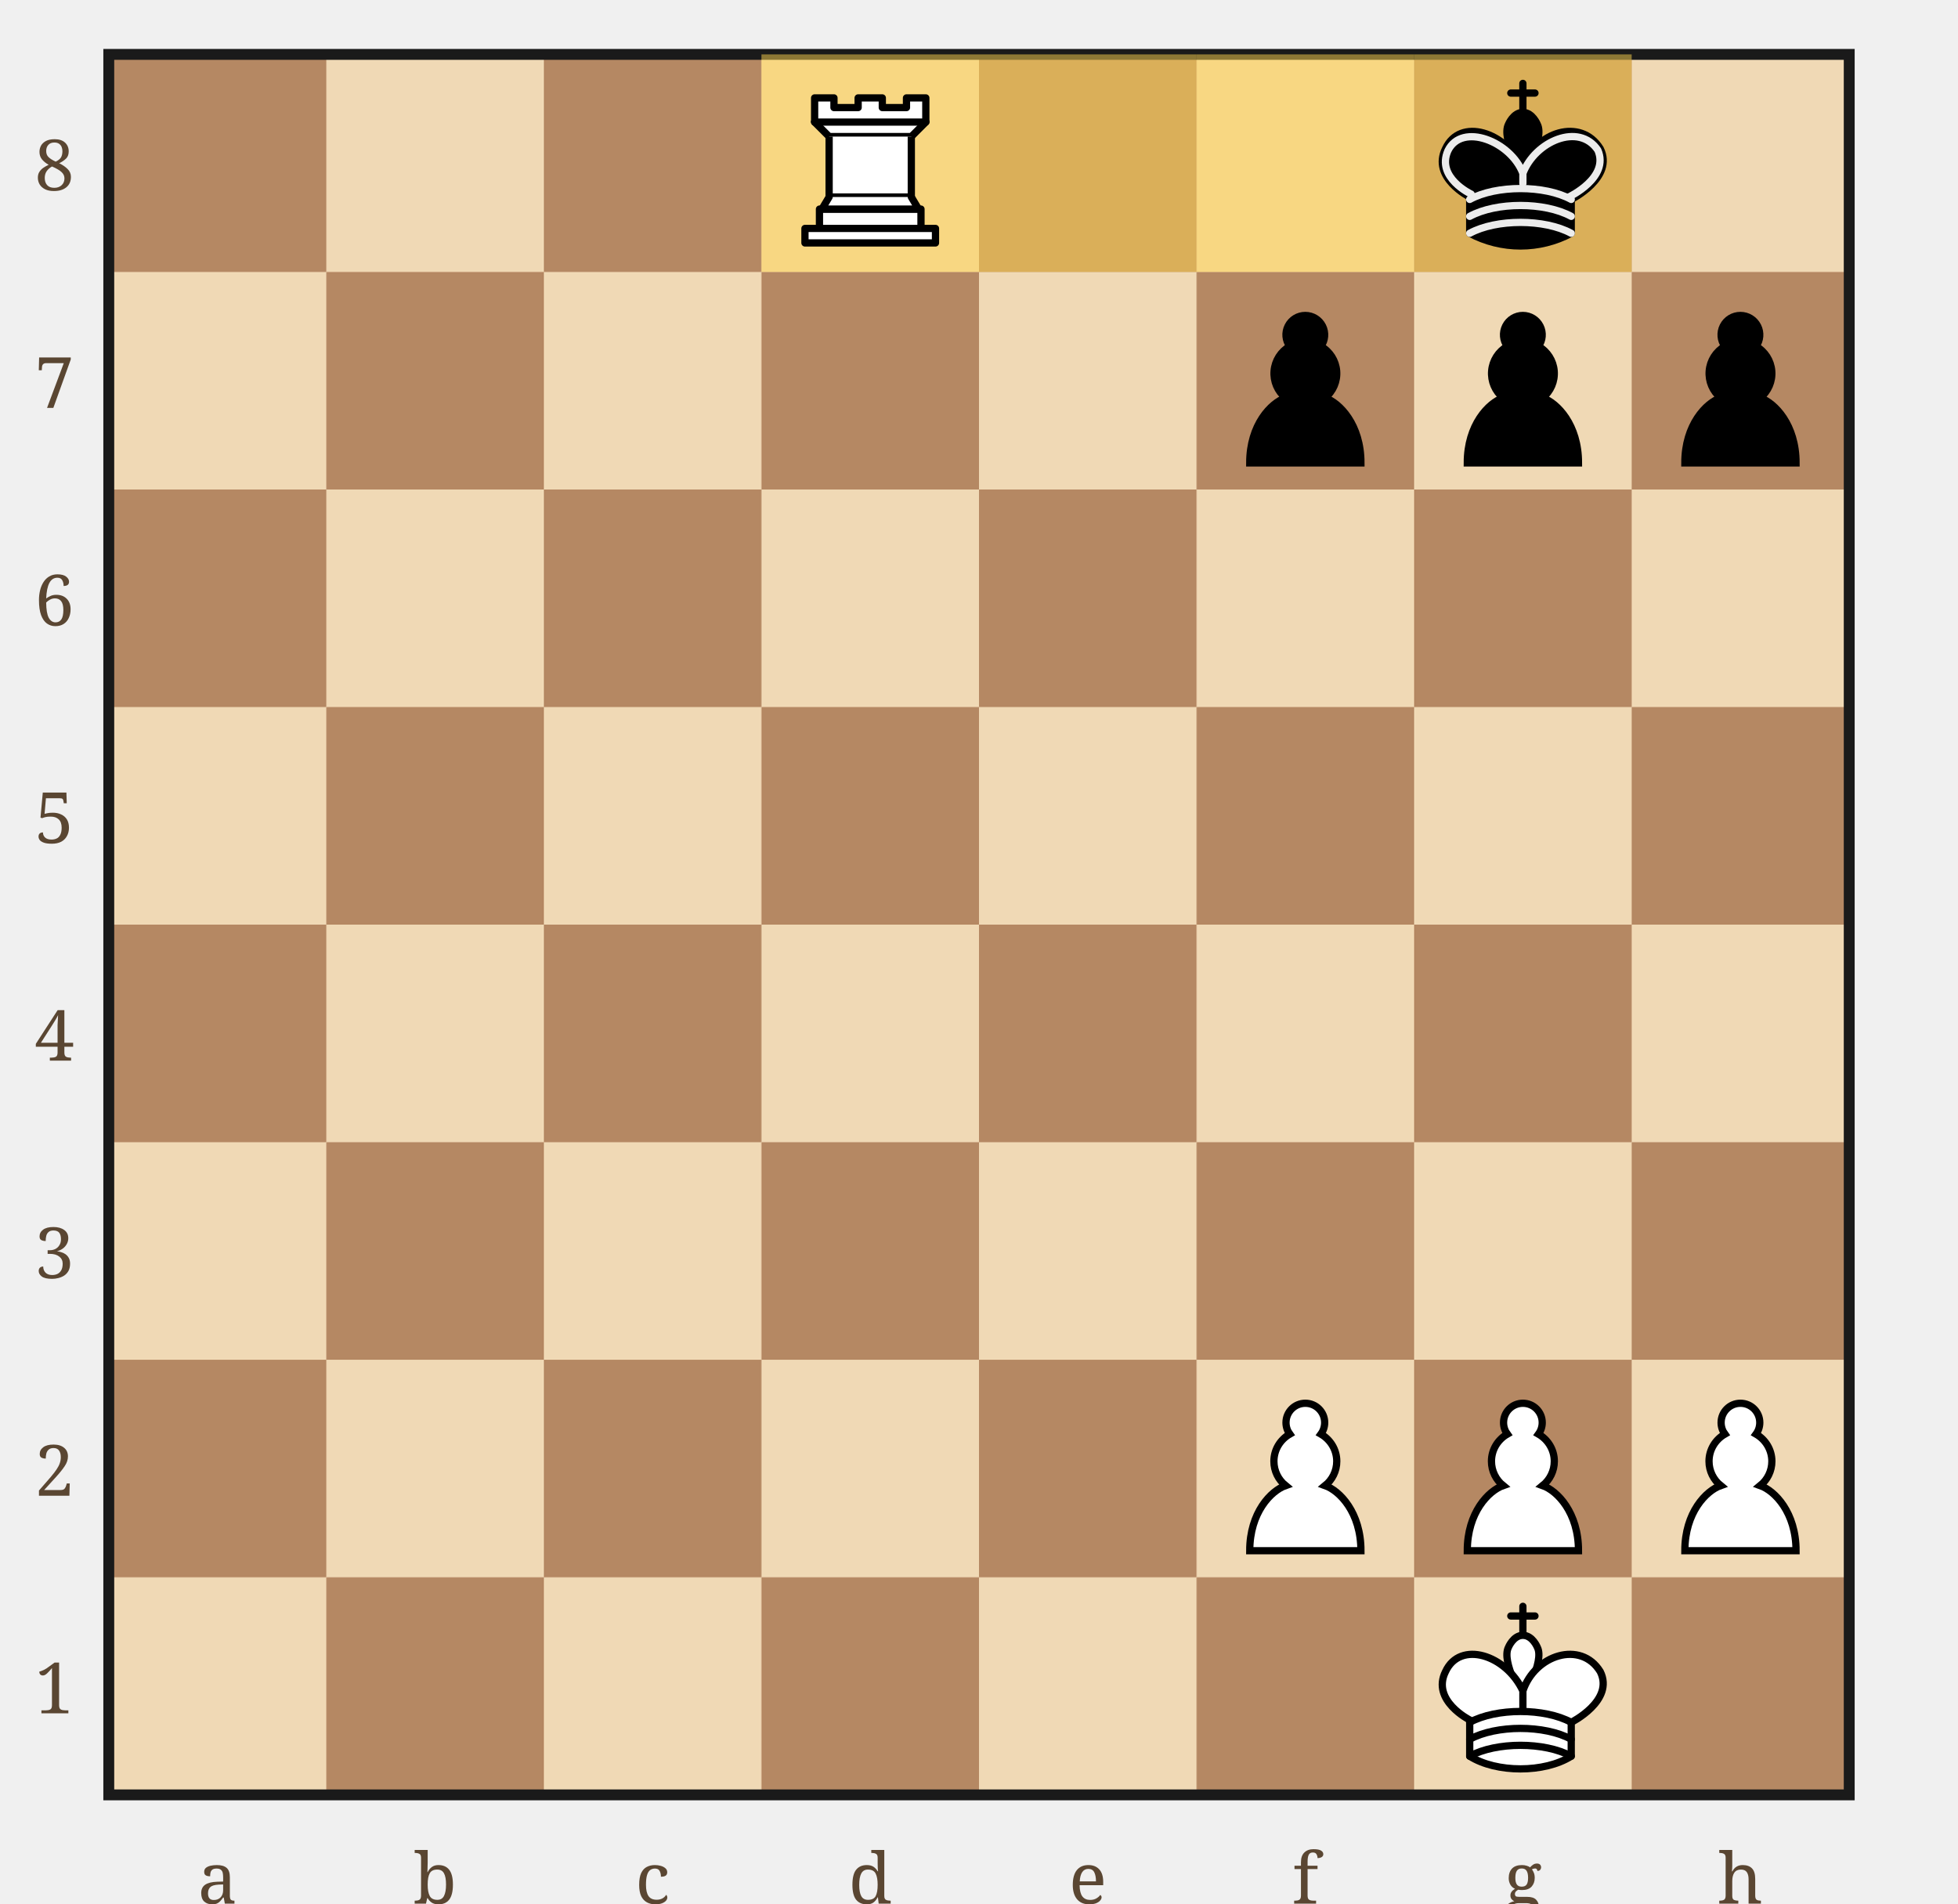
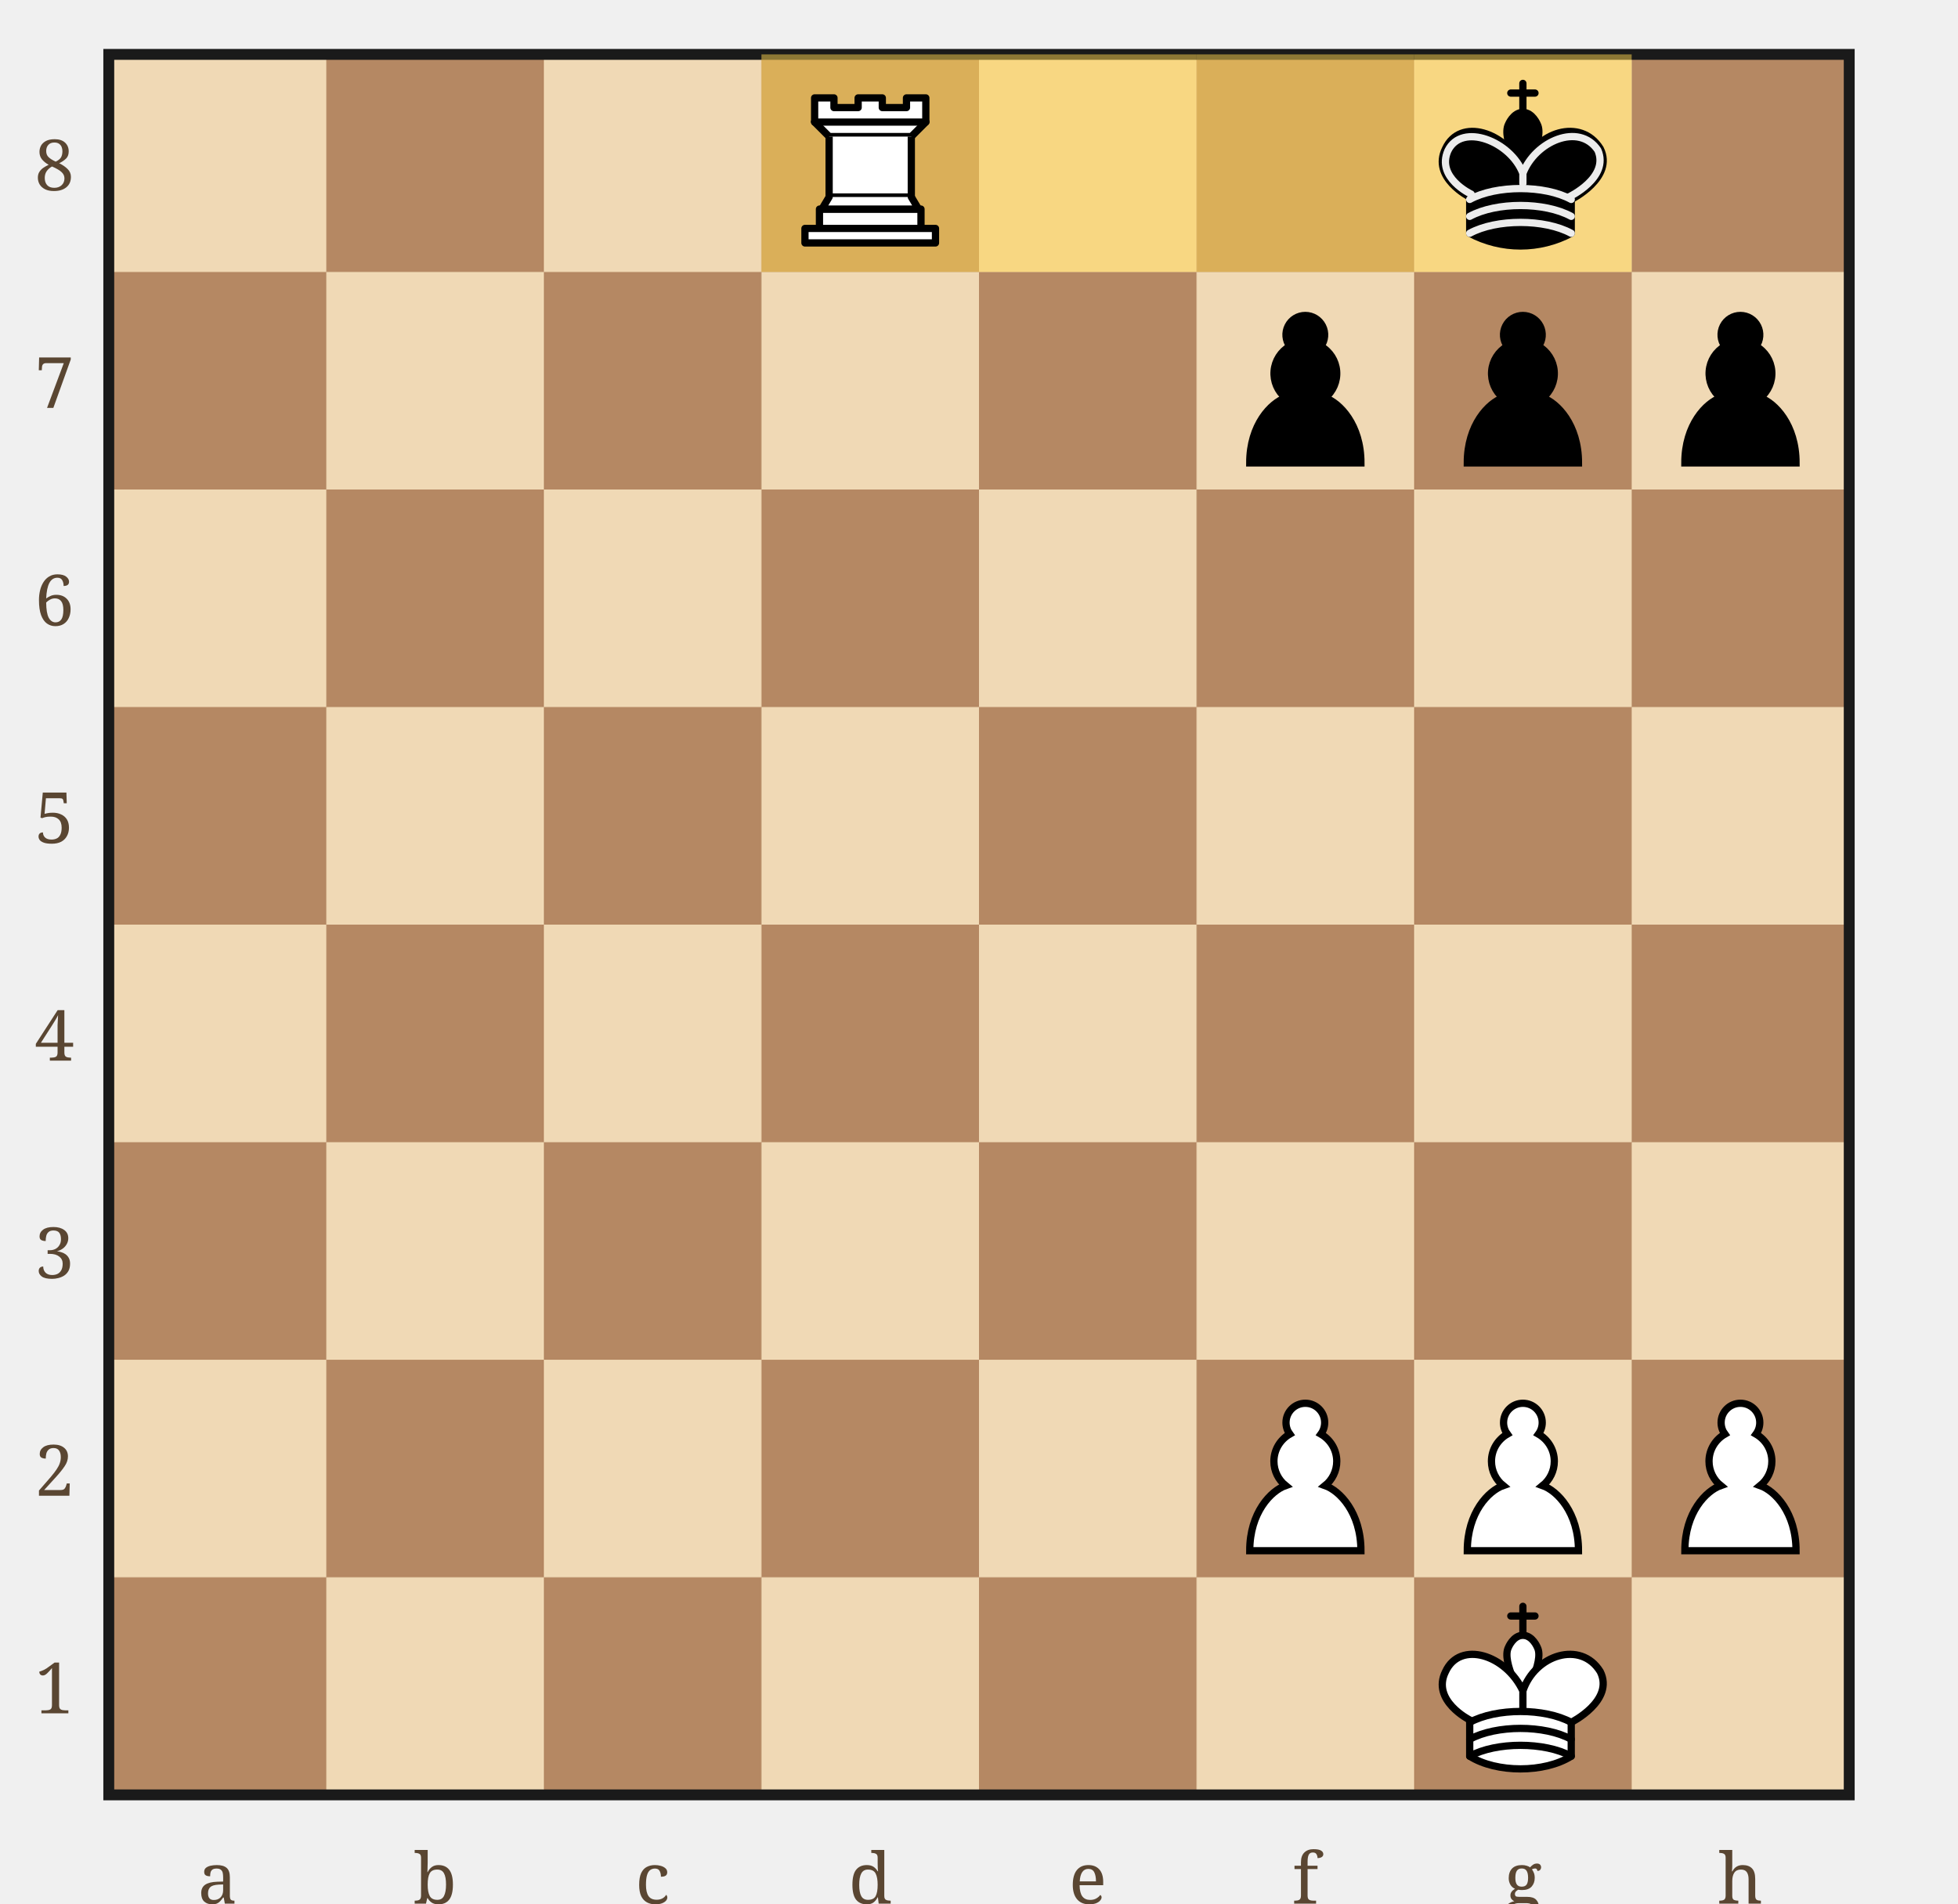
<svg xmlns="http://www.w3.org/2000/svg" viewBox="-20 -10 360 350" width="360" height="350" role="img">
  <defs>
    <pattern id="cases" width="80" height="80" patternUnits="userSpaceOnUse">
-       <rect width="80" height="80" fill="#F0D9B5" />
-       <rect width="40" height="40" fill="#B58863" />
-       <rect x="40" y="40" width="40" height="40" fill="#B58863" />
+       <rect width="80" height="80" fill="#B58863" />
+       <rect width="40" height="40" fill="#F0D9B5" />
+       <rect x="40" y="40" width="40" height="40" fill="#F0D9B5" />
    </pattern>
    <marker id="pointe" viewBox="0 0 10 10" refX="6" refY="5" markerWidth="4" markerHeight="4" orient="auto-start-reverse">
      <path d="M0 0L10 5L0 10z" fill="#B05E17" />
    </marker>
    <symbol id="wR" viewBox="0 0 45 45">
      <g fill="#fff" fill-rule="evenodd" stroke="#000" stroke-linecap="round" stroke-linejoin="round" stroke-width="1.5">
        <path stroke-linecap="butt" d="M9 39h27v-3H9v3zm3-3v-4h21v4H12zm-1-22V9h4v2h5V9h5v2h5V9h4v5" />
        <path d="m34 14-3 3H14l-3-3" />
        <path stroke-linecap="butt" stroke-linejoin="miter" d="M31 17v12.5H14V17" />
        <path d="m31 29.5 1.5 2.5h-20l1.5-2.5" />
        <path fill="none" stroke-linejoin="miter" d="M11 14h23" />
      </g>
    </symbol>
    <symbol id="bK" viewBox="0 0 45 45">
      <g fill="none" fill-rule="evenodd" stroke="#000" stroke-linecap="round" stroke-linejoin="round" stroke-width="1.5">
        <path stroke-linejoin="miter" d="M22.5 11.6V6" />
        <path fill="#000" stroke-linecap="butt" stroke-linejoin="miter" d="M22.5 25s4.5-7.5 3-10.5c0 0-1-2.5-3-2.5s-3 2.5-3 2.5c-1.5 3 3 10.5 3 10.5" />
        <path fill="#000" d="M11.5 37a22.3 22.3 0 0 0 21 0v-7s9-4.5 6-10.5c-4-6.5-13.5-3.5-16 4V27v-3.5c-3.5-7.5-13-10.5-16-4-3 6 5 10 5 10z" />
        <path stroke-linejoin="miter" d="M20 8h5" />
        <path stroke="#ececec" d="M32 29.5s8.5-4 6-9.7C34.1 14 25 18 22.5 24.6v2.1-2.1C20 18 9.9 14 7 19.9c-2.5 5.6 4.8 9 4.8 9" />
        <path stroke="#ececec" d="M11.5 30c5.5-3 15.5-3 21 0m-21 3.5c5.5-3 15.5-3 21 0m-21 3.5c5.5-3 15.5-3 21 0" />
      </g>
    </symbol>
    <symbol id="bP" viewBox="0 0 45 45">
      <path stroke="#000" stroke-linecap="round" stroke-width="1.5" d="M22.5 9a4 4 0 0 0-3.22 6.38 6.48 6.48 0 0 0-.87 10.65c-3 1.06-7.41 5.55-7.41 13.47h23c0-7.92-4.41-12.41-7.41-13.47a6.46 6.46 0 0 0-.87-10.65A4.01 4.01 0 0 0 22.5 9z" />
    </symbol>
    <symbol id="wP" viewBox="0 0 45 45">
      <path fill="#fff" stroke="#000" stroke-linecap="round" stroke-width="1.5" d="M22.5 9c-2.21 0-4 1.79-4 4 0 .89.29 1.71.78 2.38C17.33 16.5 16 18.59 16 21c0 2.03.94 3.84 2.41 5.03-3 1.06-7.41 5.55-7.41 13.47h23c0-7.92-4.41-12.41-7.41-13.47 1.47-1.19 2.41-3 2.41-5.03 0-2.41-1.33-4.5-3.28-5.62.49-.67.78-1.49.78-2.38 0-2.21-1.79-4-4-4z" />
    </symbol>
    <symbol id="wK" viewBox="0 0 45 45">
      <g fill="none" fill-rule="evenodd" stroke="#000" stroke-linecap="round" stroke-linejoin="round" stroke-width="1.5">
        <path stroke-linejoin="miter" d="M22.5 11.63V6M20 8h5" />
        <path fill="#fff" stroke-linecap="butt" stroke-linejoin="miter" d="M22.5 25s4.5-7.5 3-10.5c0 0-1-2.5-3-2.5s-3 2.5-3 2.5c-1.5 3 3 10.5 3 10.5" />
        <path fill="#fff" d="M11.5 37c5.5 3.5 15.5 3.5 21 0v-7s9-4.5 6-10.5c-4-6.5-13.5-3.5-16 4V27v-3.5c-3.5-7.5-13-10.5-16-4-3 6 5 10 5 10z" />
        <path d="M11.5 30c5.5-3 15.5-3 21 0m-21 3.5c5.5-3 15.5-3 21 0m-21 3.5c5.5-3 15.5-3 21 0" />
      </g>
    </symbol>
  </defs>
  <rect x="0" y="0" width="320" height="320" fill="url(#cases)" stroke="#1a1a1a" stroke-width="2" />
  <rect x="120" y="0" width="40" height="40" fill="#FFD54F" opacity="0.5" />
  <rect x="160" y="0" width="40" height="40" fill="#FFD54F" opacity="0.5" />
  <rect x="200" y="0" width="40" height="40" fill="#FFD54F" opacity="0.5" />
  <rect x="240" y="0" width="40" height="40" fill="#FFD54F" opacity="0.5" />
  <g>
    <use href="#wR" x="120" y="0" width="40" height="40" />
    <use href="#bK" x="240" y="0" width="40" height="40" />
    <use href="#bP" x="200" y="40" width="40" height="40" />
    <use href="#bP" x="240" y="40" width="40" height="40" />
    <use href="#bP" x="280" y="40" width="40" height="40" />
    <use href="#wP" x="200" y="240" width="40" height="40" />
    <use href="#wP" x="240" y="240" width="40" height="40" />
    <use href="#wP" x="280" y="240" width="40" height="40" />
    <use href="#wK" x="240" y="280" width="40" height="40" />
  </g>
  <g font-family="Georgia,serif" font-size="13" fill="#5a4632" text-anchor="middle">
    <text x="20" y="340">a</text>
    <text x="60" y="340">b</text>
    <text x="100" y="340">c</text>
    <text x="140" y="340">d</text>
    <text x="180" y="340">e</text>
    <text x="220" y="340">f</text>
    <text x="260" y="340">g</text>
    <text x="300" y="340">h</text>
    <text x="-10" y="305">1</text>
    <text x="-10" y="265">2</text>
    <text x="-10" y="225">3</text>
    <text x="-10" y="185">4</text>
    <text x="-10" y="145">5</text>
    <text x="-10" y="105">6</text>
    <text x="-10" y="65">7</text>
    <text x="-10" y="25">8</text>
  </g>
</svg>
